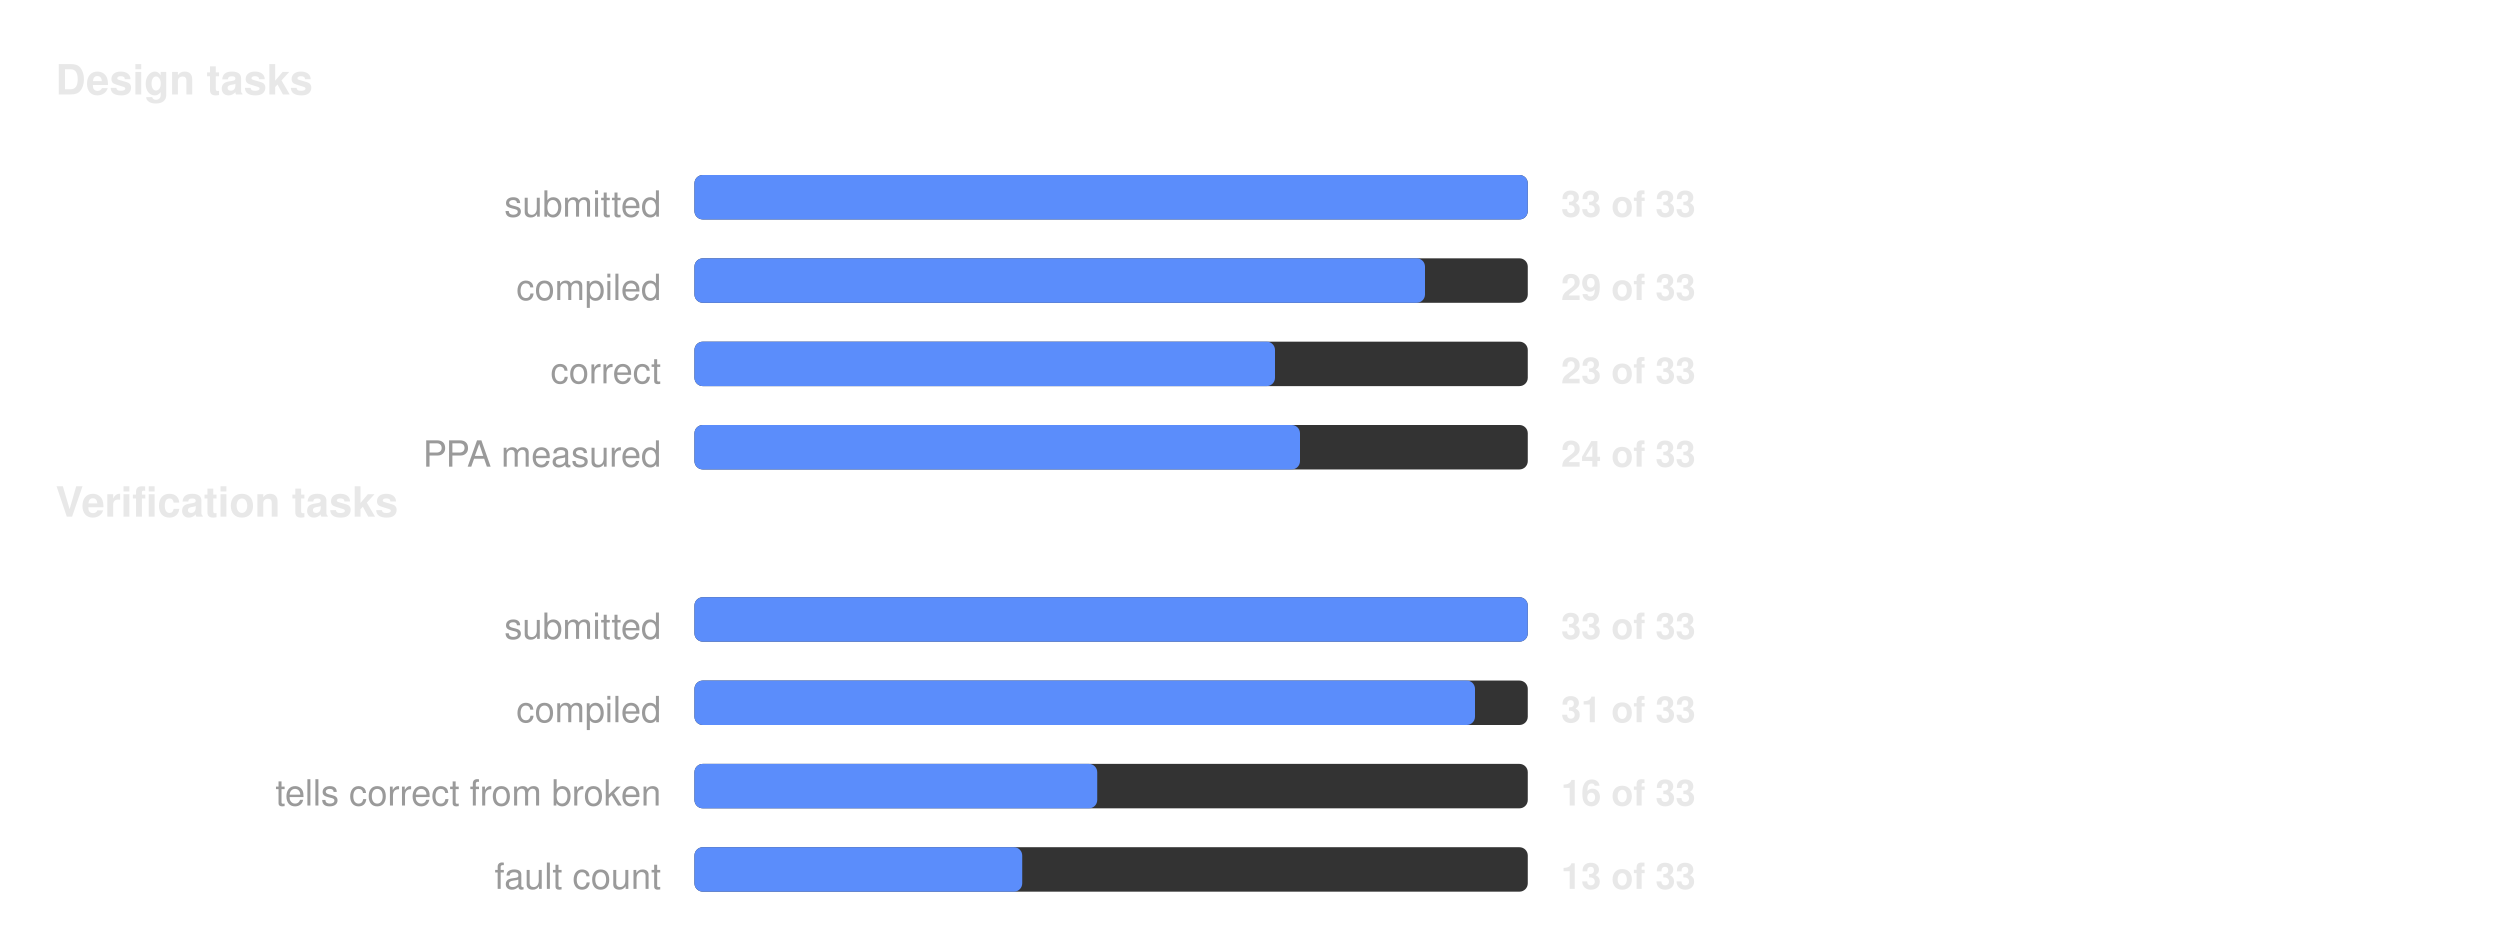
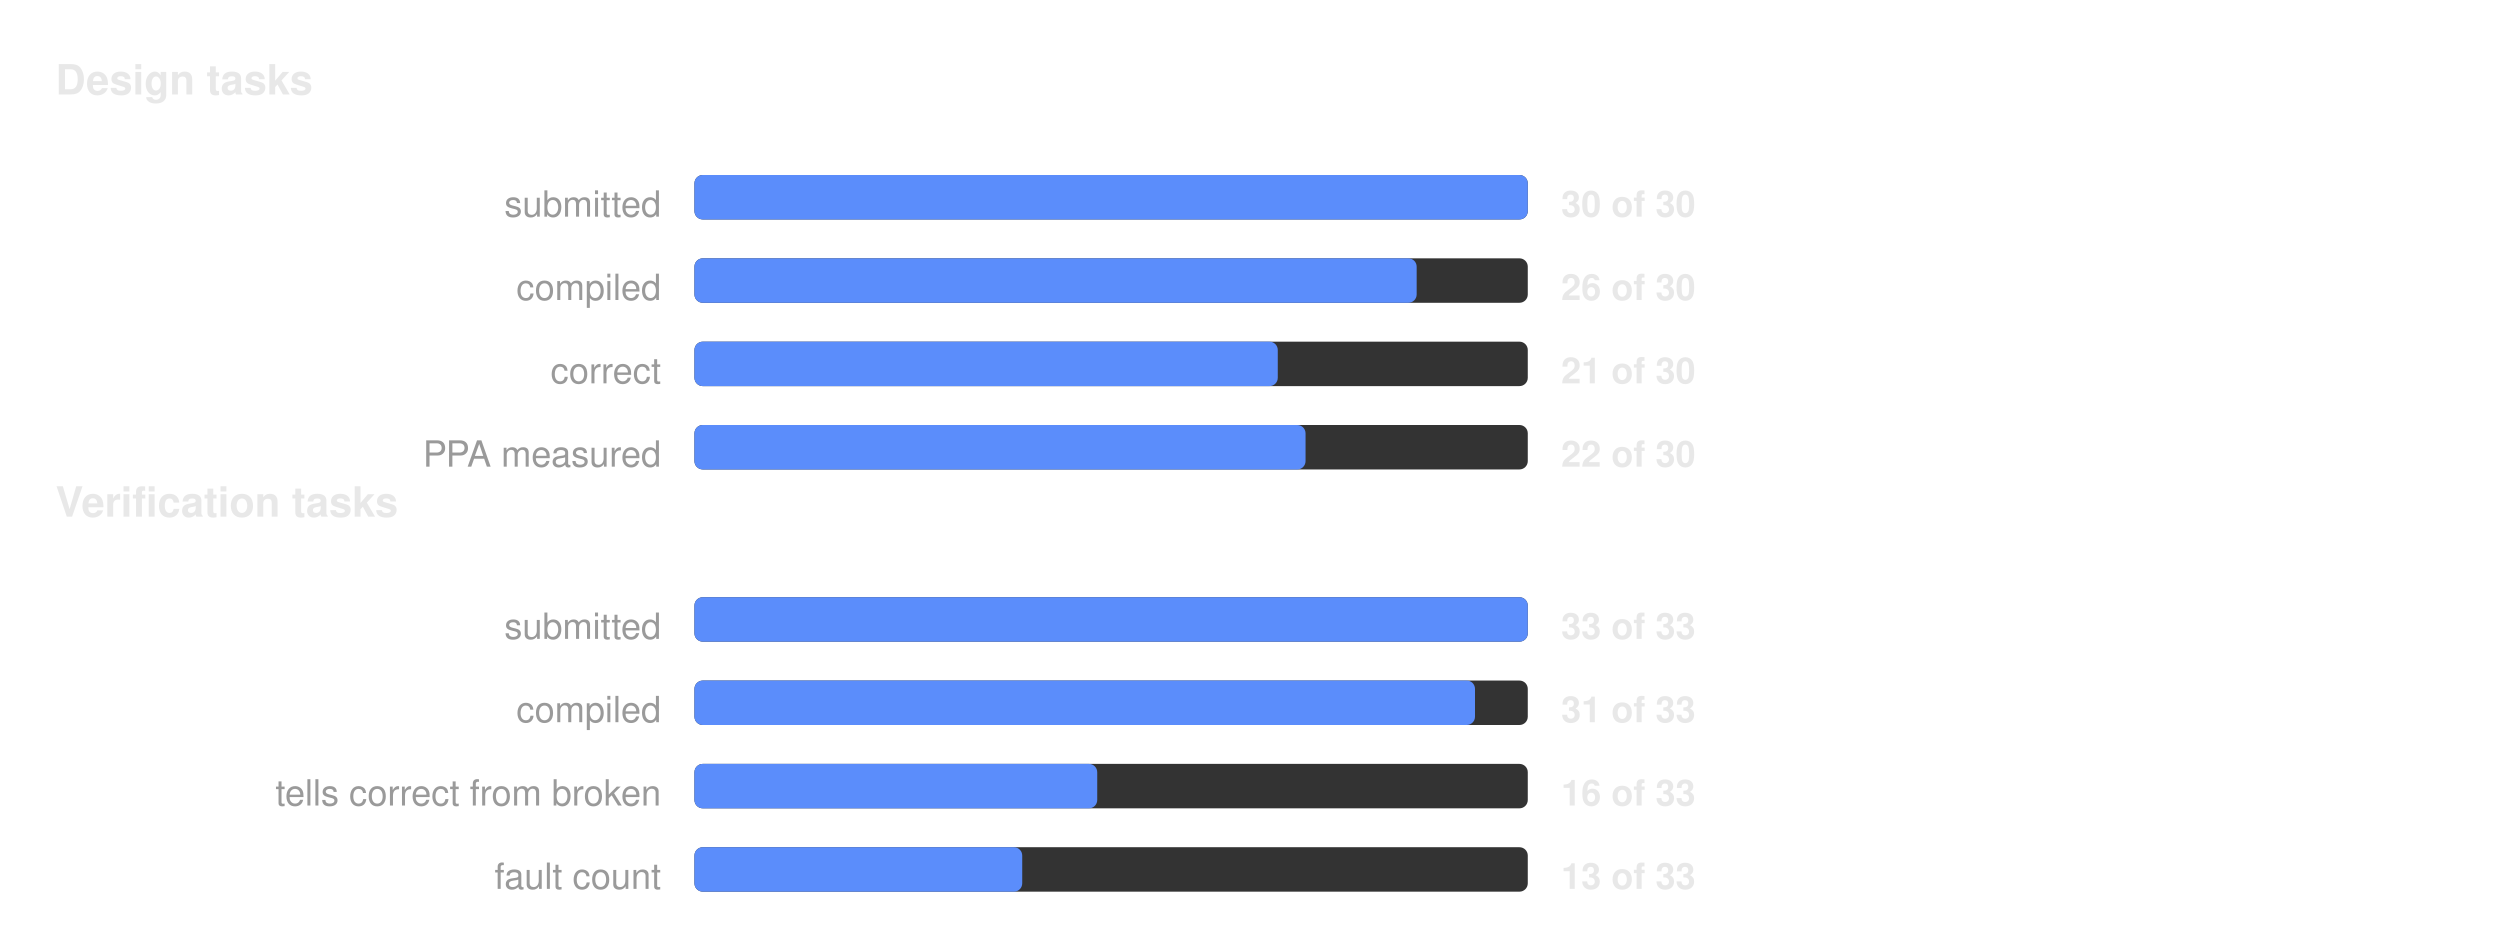
<svg xmlns="http://www.w3.org/2000/svg" viewBox="0 0 900 340" font-family="-apple-system,BlinkMacSystemFont,Segoe UI,Helvetica,Arial,sans-serif">
  <rect width="900" height="340" fill="none" />
  <text x="20" y="34" fill="#e8e8e8" font-size="15" font-weight="600">Design tasks</text>
  <text x="238" y="78" fill="#9a9a9a" font-size="13" text-anchor="end">submitted</text>
  <rect x="250" y="63" width="300" height="16" rx="3" fill="#333" />
  <rect x="250" y="63" width="300" height="16" rx="3" fill="#5b8dfb" />
-   <text x="562" y="78" fill="#e8e8e8" font-size="13" font-weight="600">33 of 33</text>
+   <text x="562" y="78" fill="#e8e8e8" font-size="13" font-weight="600">30 of 30</text>
  <text x="238" y="108" fill="#9a9a9a" font-size="13" text-anchor="end">compiled</text>
  <rect x="250" y="93" width="300" height="16" rx="3" fill="#333" />
-   <rect x="250" y="93" width="263" height="16" rx="3" fill="#5b8dfb" />
-   <text x="562" y="108" fill="#e8e8e8" font-size="13" font-weight="600">29 of 33</text>
+   <rect x="250" y="93" width="260" height="16" rx="3" fill="#5b8dfb" />
+   <text x="562" y="108" fill="#e8e8e8" font-size="13" font-weight="600">26 of 30</text>
  <text x="238" y="138" fill="#9a9a9a" font-size="13" text-anchor="end">correct</text>
  <rect x="250" y="123" width="300" height="16" rx="3" fill="#333" />
-   <rect x="250" y="123" width="209" height="16" rx="3" fill="#5b8dfb" />
-   <text x="562" y="138" fill="#e8e8e8" font-size="13" font-weight="600">23 of 33</text>
+   <rect x="250" y="123" width="210" height="16" rx="3" fill="#5b8dfb" />
+   <text x="562" y="138" fill="#e8e8e8" font-size="13" font-weight="600">21 of 30</text>
  <text x="238" y="168" fill="#9a9a9a" font-size="13" text-anchor="end">PPA measured</text>
  <rect x="250" y="153" width="300" height="16" rx="3" fill="#333" />
-   <rect x="250" y="153" width="218" height="16" rx="3" fill="#5b8dfb" />
-   <text x="562" y="168" fill="#e8e8e8" font-size="13" font-weight="600">24 of 33</text>
+   <rect x="250" y="153" width="220" height="16" rx="3" fill="#5b8dfb" />
+   <text x="562" y="168" fill="#e8e8e8" font-size="13" font-weight="600">22 of 30</text>
  <text x="20" y="186" fill="#e8e8e8" font-size="15" font-weight="600">Verification tasks</text>
  <text x="238" y="230" fill="#9a9a9a" font-size="13" text-anchor="end">submitted</text>
  <rect x="250" y="215" width="300" height="16" rx="3" fill="#333" />
  <rect x="250" y="215" width="300" height="16" rx="3" fill="#5b8dfb" />
  <text x="562" y="230" fill="#e8e8e8" font-size="13" font-weight="600">33 of 33</text>
  <text x="238" y="260" fill="#9a9a9a" font-size="13" text-anchor="end">compiled</text>
  <rect x="250" y="245" width="300" height="16" rx="3" fill="#333" />
  <rect x="250" y="245" width="281" height="16" rx="3" fill="#5b8dfb" />
  <text x="562" y="260" fill="#e8e8e8" font-size="13" font-weight="600">31 of 33</text>
  <text x="238" y="290" fill="#9a9a9a" font-size="13" text-anchor="end">tells correct from broken</text>
  <rect x="250" y="275" width="300" height="16" rx="3" fill="#333" />
  <rect x="250" y="275" width="145" height="16" rx="3" fill="#5b8dfb" />
  <text x="562" y="290" fill="#e8e8e8" font-size="13" font-weight="600">16 of 33</text>
  <text x="238" y="320" fill="#9a9a9a" font-size="13" text-anchor="end">fault count</text>
  <rect x="250" y="305" width="300" height="16" rx="3" fill="#333" />
  <rect x="250" y="305" width="118" height="16" rx="3" fill="#5b8dfb" />
  <text x="562" y="320" fill="#e8e8e8" font-size="13" font-weight="600">13 of 33</text>
</svg>
